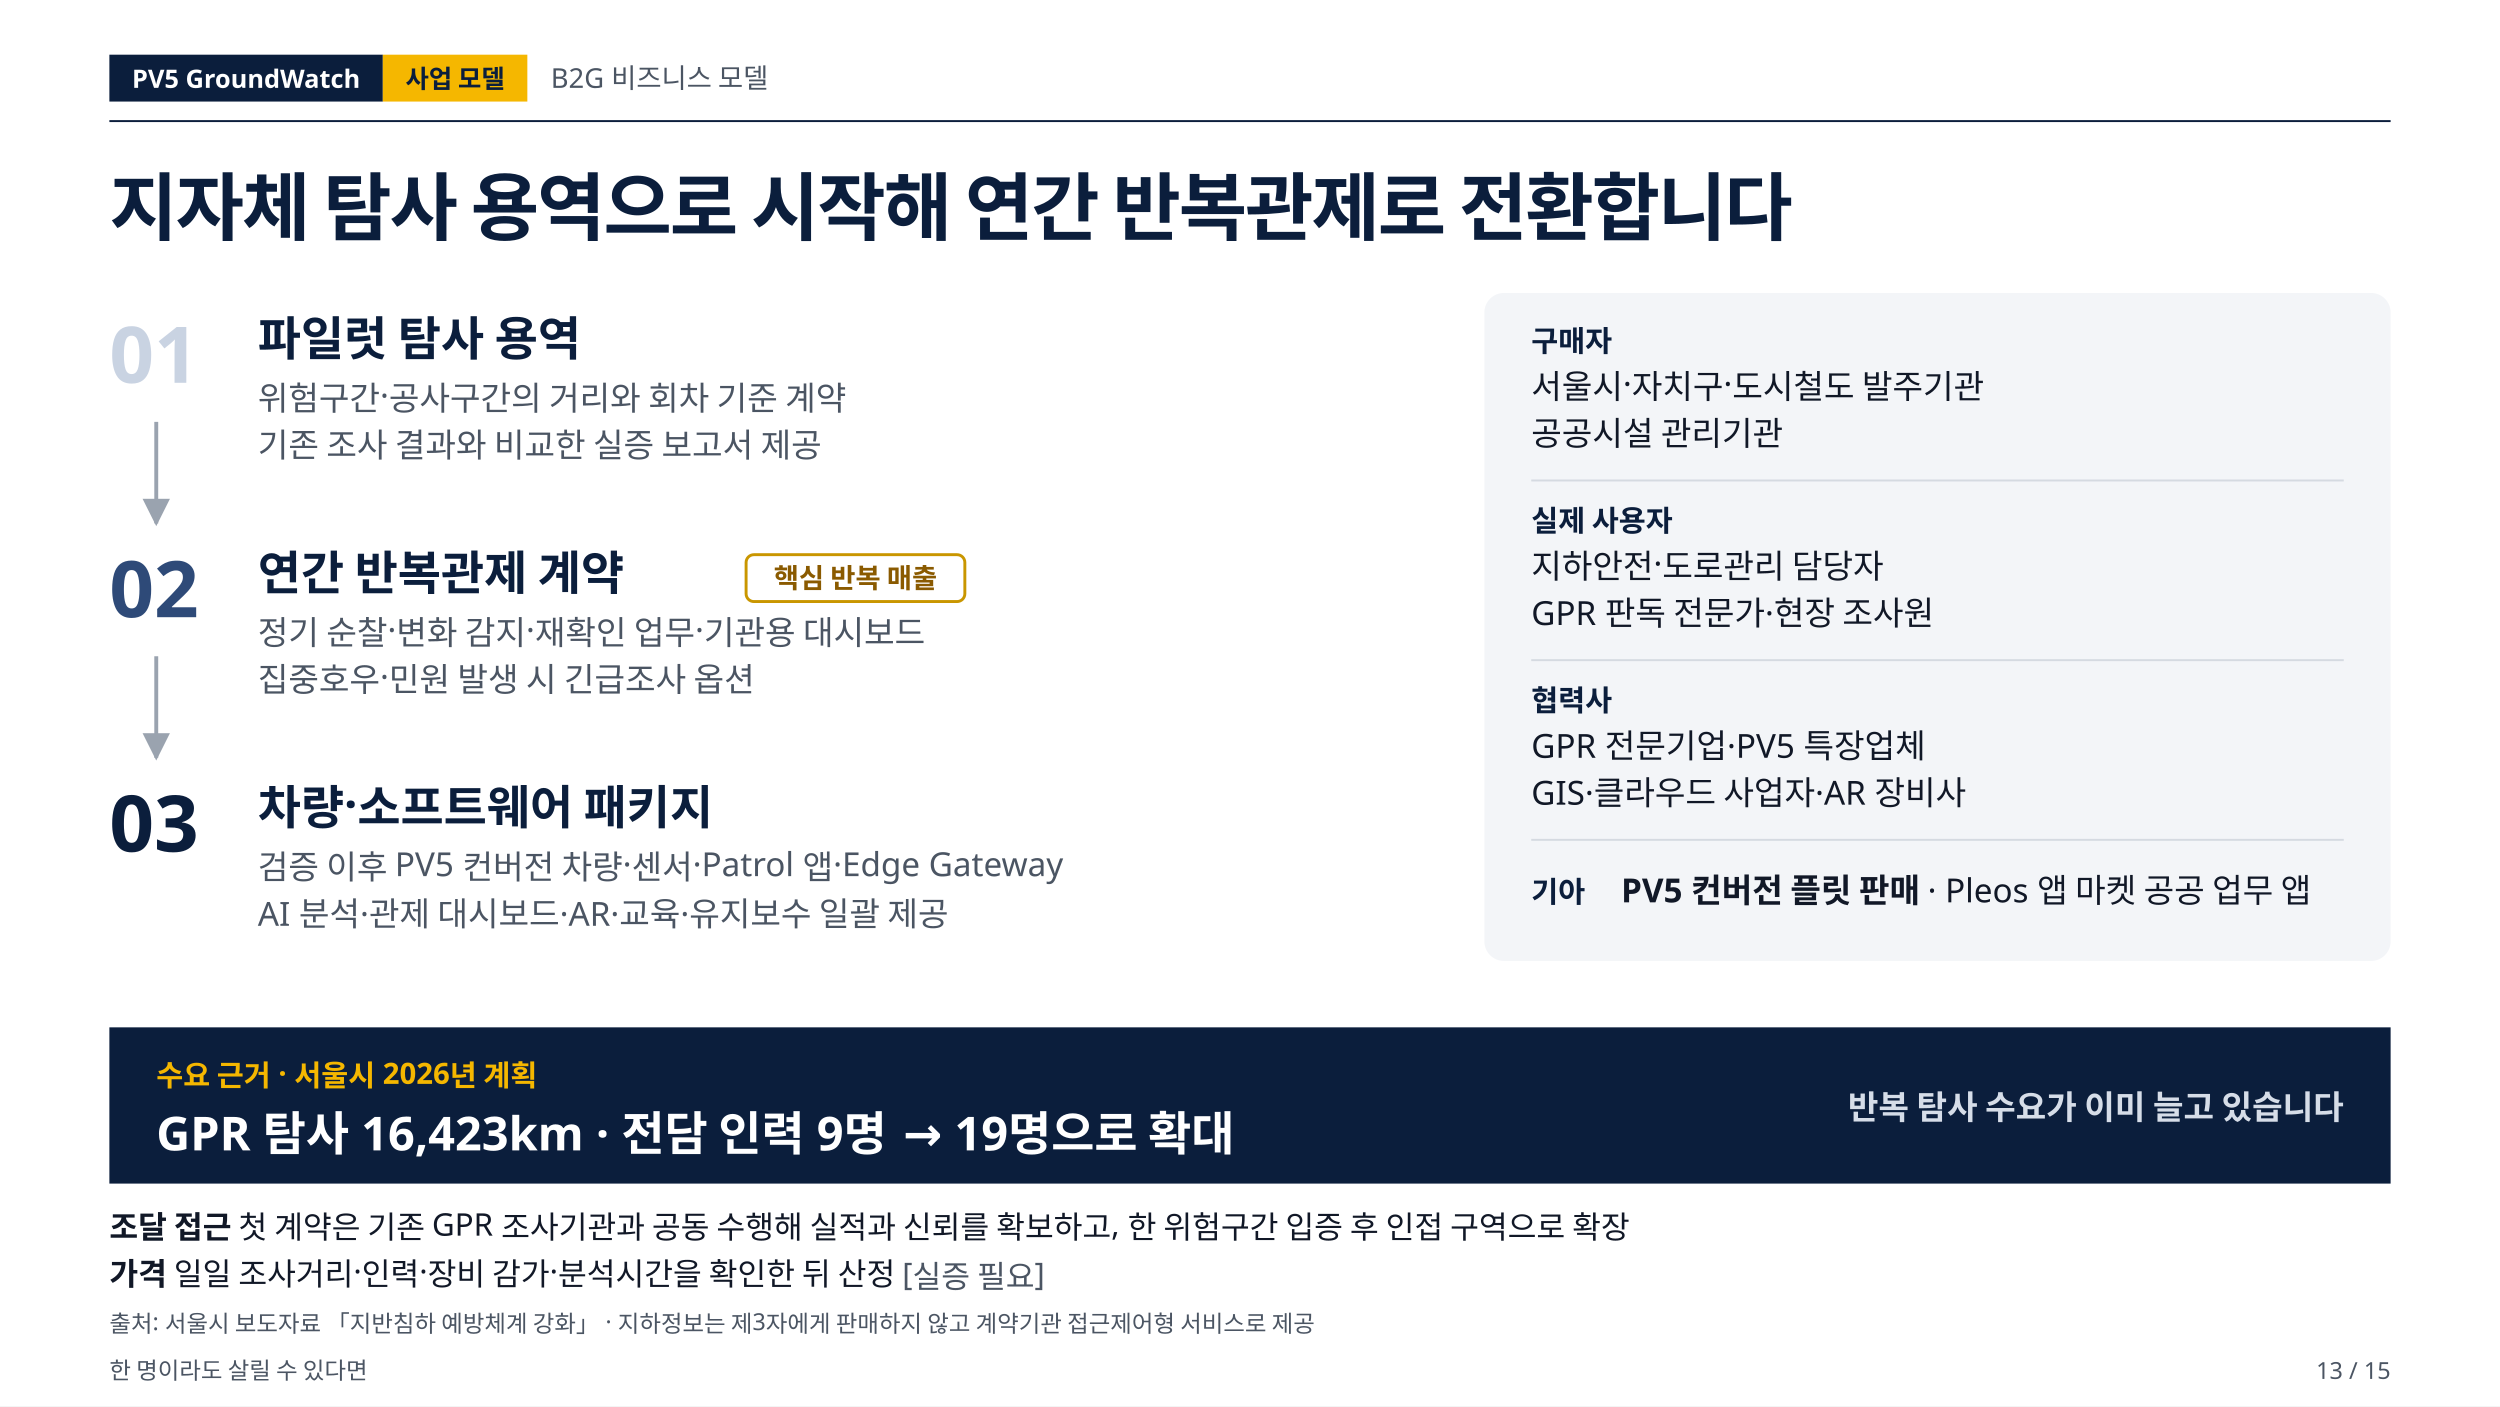
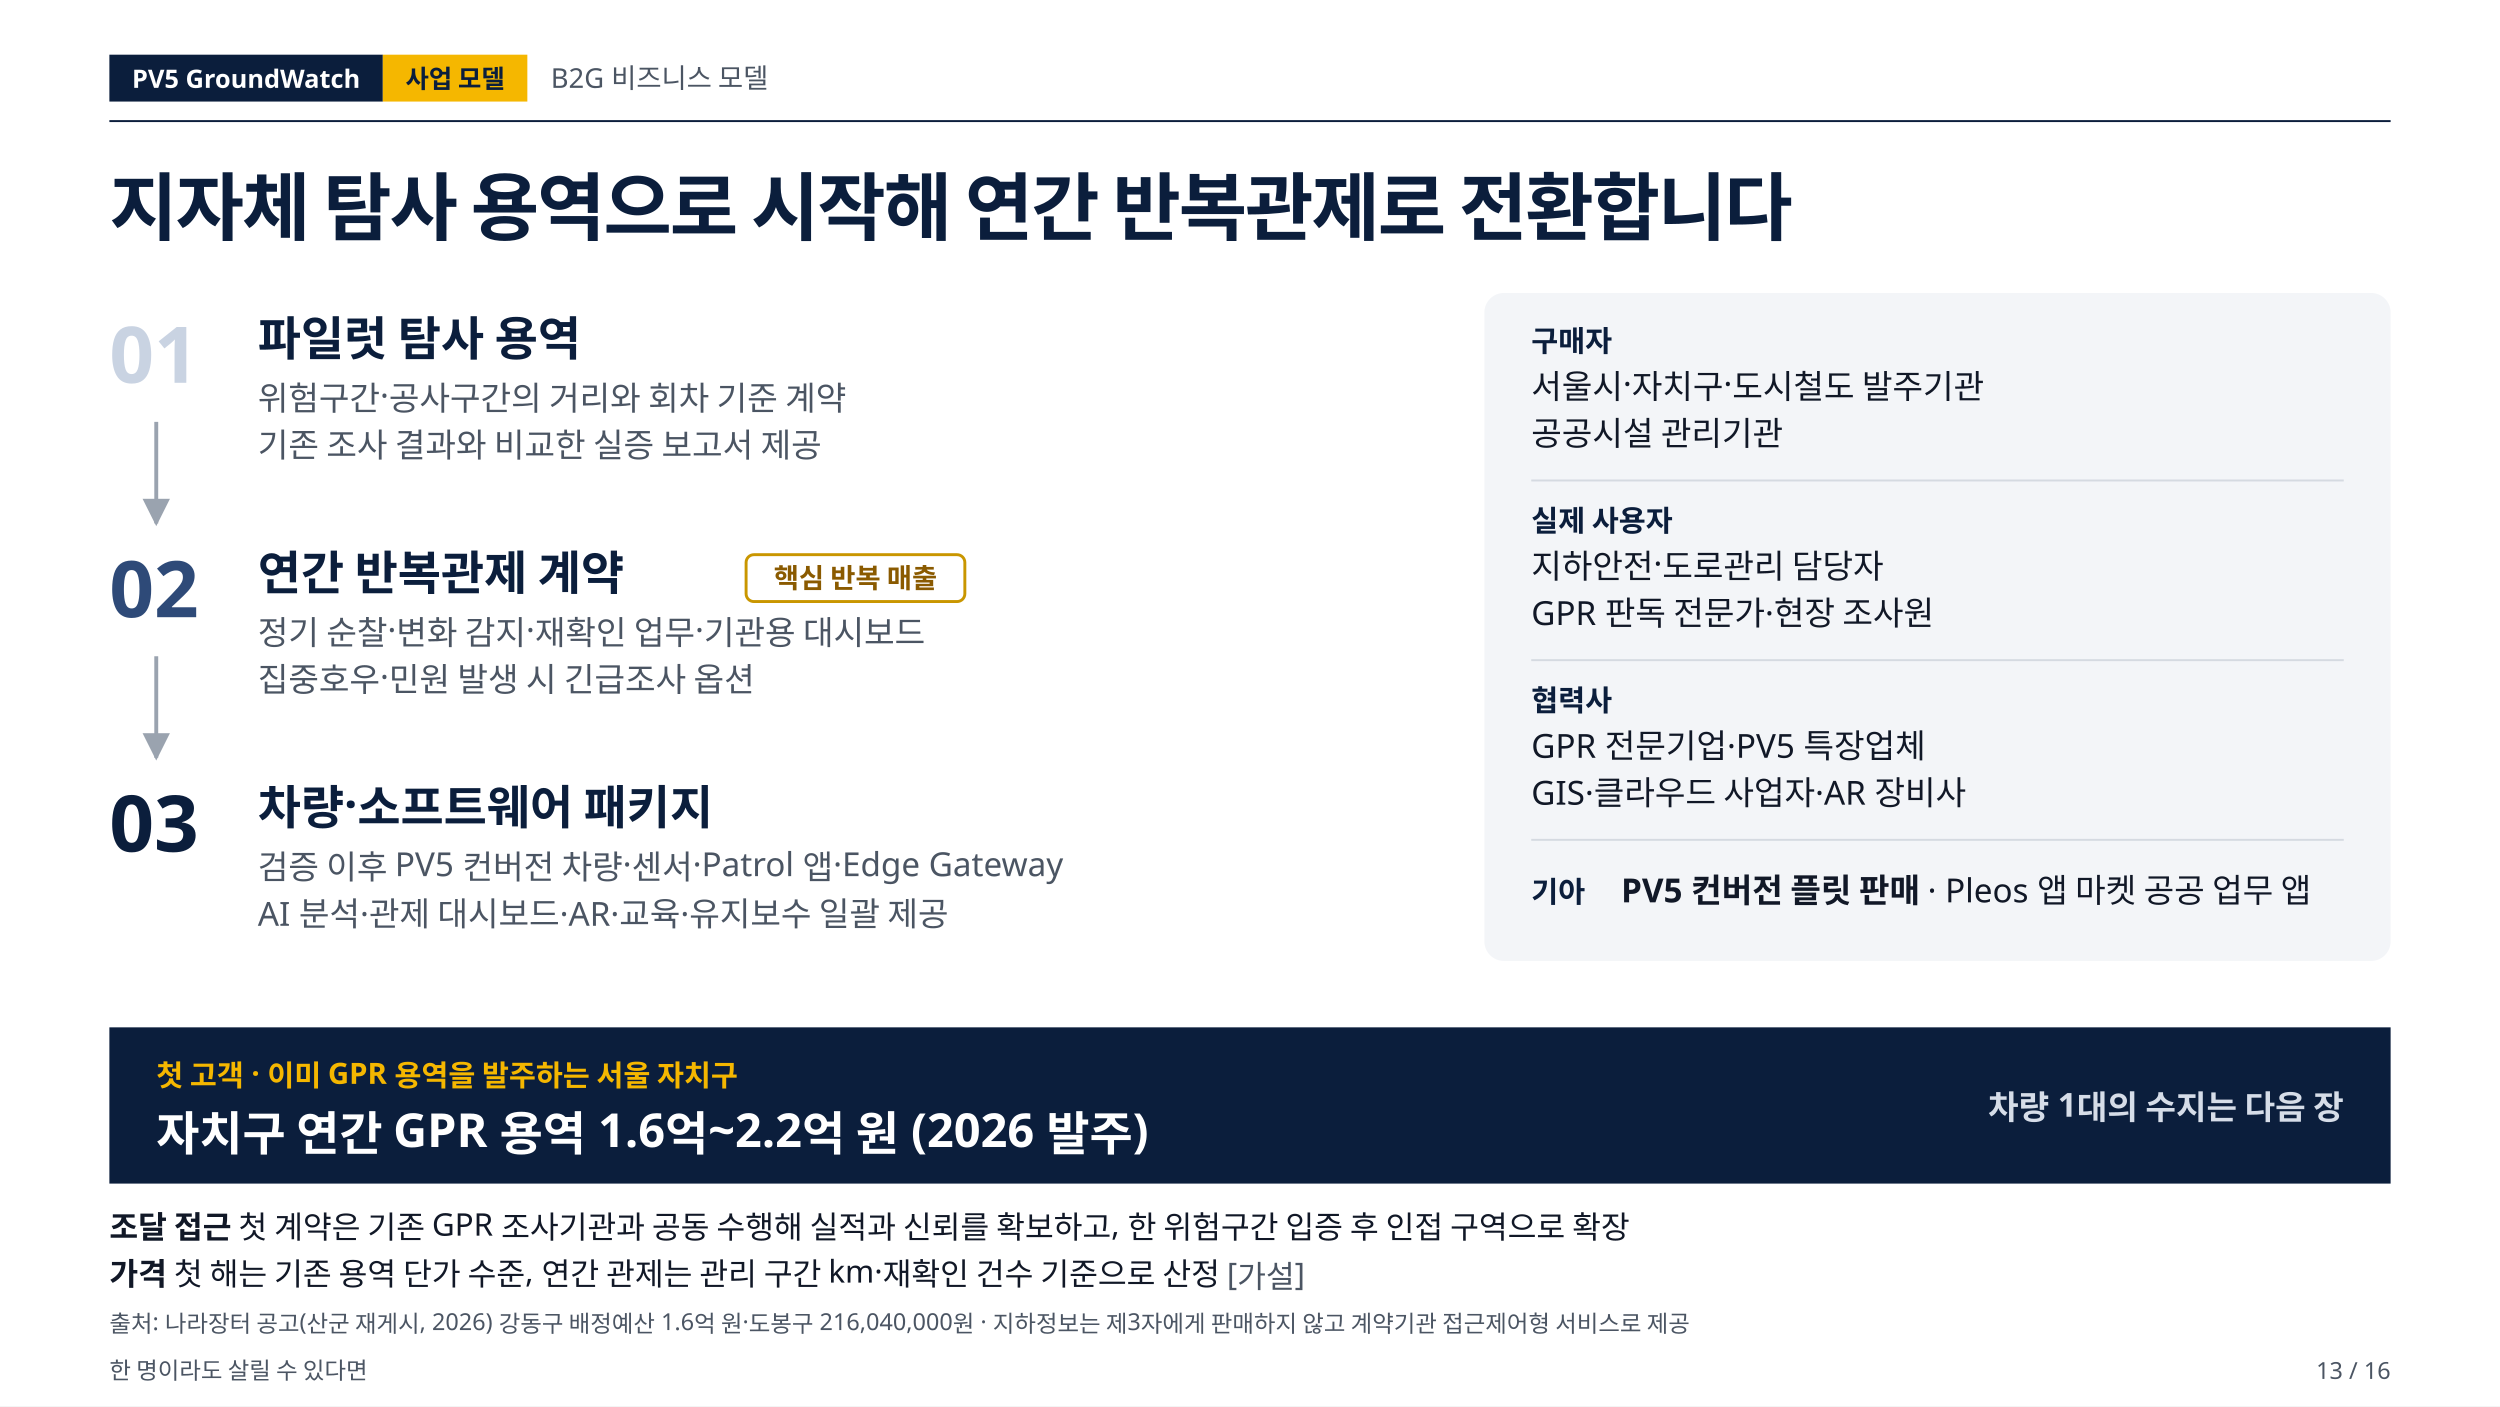
<svg xmlns="http://www.w3.org/2000/svg" viewBox="0 0 1280 720" lang="ko-KR" data-pptx-page-role="content" font-family="Pretendard, 'Malgun Gothic', sans-serif">
  <defs>
    <marker id="downHead" viewBox="0 0 10 10" refX="9" refY="5" markerWidth="7" markerHeight="7" orient="auto">
      <polygon points="0,0 10,5 0,10" fill="#9AA3AF" />
    </marker>
  </defs>
  <rect id="bg" x="0" y="0" width="1280" height="720" fill="#FFFFFF" />
  <g id="header" data-pptx-role="header" data-pptx-bounds="56 24 1168 40">
    <rect x="56" y="28" width="140" height="24" fill="#0B1E3C" />
    <text x="126" y="45" font-size="13" font-weight="bold" fill="#FFFFFF" text-anchor="middle">PV5 GroundWatch</text>
    <rect x="196" y="28" width="74" height="24" fill="#F5B700" />
    <text x="233" y="45" font-size="13" font-weight="bold" fill="#0B1E3C" text-anchor="middle">사업 모델</text>
    <text x="282" y="45" font-size="14" fill="#4B5563">B2G 비즈니스 모델</text>
    <line x1="56" y1="62" x2="1224" y2="62" stroke="#0B1E3C" stroke-width="1" />
  </g>
  <g id="title" data-pptx-bounds="56 80 1168 56" letter-spacing="-1">
    <text x="56" y="120" font-size="38" font-weight="bold" fill="#0B1E3C">지자체 탐사 용역으로 시작해 연간 반복관제로 전환합니다</text>
  </g>
  <g id="revenue-steps" data-pptx-bounds="56 150 664 360">
    <g id="rev-1">
      <text x="56" y="196" font-size="40" font-weight="bold" fill="#C9D3E2">01</text>
      <text x="132" y="182" font-size="24" font-weight="bold" fill="#0B1E3C">파일럿 탐사 용역</text>
      <text x="132" y="210" font-size="17" fill="#4B5563">위험구간·공사구간의 거리와 회차 기준 계약<tspan x="132" dy="24">기존 조사 결과와 비교한 실증 보고서 제공</tspan>
      </text>
    </g>
    <line x1="80" y1="216" x2="80" y2="268" stroke="#9AA3AF" stroke-width="2" marker-end="url(#downHead)" />
    <g id="rev-2">
      <text x="56" y="316" font-size="40" font-weight="bold" fill="#2E4A78">02</text>
      <text x="132" y="302" font-size="24" font-weight="bold" fill="#0B1E3C">연간 반복관제 계약</text>
      <text x="132" y="330" font-size="17" fill="#4B5563">정기 순찰·변화 감지·재확인 업무·기관용 대시보드<tspan x="132" dy="24">집중호우·민원 발생 시 긴급조사 옵션</tspan>
      </text>
      <rect x="382" y="284" width="112" height="24" rx="4" fill="none" stroke="#C99600" stroke-width="1.5" />
      <text x="438" y="301" font-size="14" font-weight="bold" fill="#8A5A00" text-anchor="middle">핵심 반복 매출</text>
    </g>
    <line x1="80" y1="336" x2="80" y2="388" stroke="#9AA3AF" stroke-width="2" marker-end="url(#downHead)" />
    <g id="rev-3">
      <text x="56" y="436" font-size="40" font-weight="bold" fill="#0B1E3C">03</text>
      <text x="132" y="422" font-size="24" font-weight="bold" fill="#0B1E3C">차량·소프트웨어 패키지</text>
      <text x="132" y="450" font-size="17" fill="#4B5563">검증 이후 PV5 컨버전 차량·센서·Patrol 앱·Edge Gateway<tspan x="132" dy="24">AI 분석·관제 대시보드·AR·교육·유지보수 일괄 제공</tspan>
      </text>
    </g>
  </g>
  <g id="stakeholders" data-pptx-bounds="760 150 464 360">
    <rect x="760" y="150" width="464" height="342" rx="10" fill="#F3F5F8" />
    <text x="784" y="180" font-size="15" font-weight="bold" fill="#0B1E3C">구매자</text>
    <text x="784" y="204" font-size="17" fill="#111827">서울시·자치구·도시철도 발주기관<tspan x="784" dy="24">공공시설 관리기관</tspan>
    </text>
    <line x1="784" y1="246" x2="1200" y2="246" stroke="#D5DAE1" stroke-width="1" />
    <text x="784" y="272" font-size="15" font-weight="bold" fill="#0B1E3C">실제 사용자</text>
    <text x="784" y="296" font-size="17" fill="#111827">지하안전·도로관리 담당자<tspan x="784" dy="24">GPR 판독 전문가·현장 조사원</tspan>
    </text>
    <line x1="784" y1="338" x2="1200" y2="338" stroke="#D5DAE1" stroke-width="1" />
    <text x="784" y="364" font-size="15" font-weight="bold" fill="#0B1E3C">협력사</text>
    <text x="784" y="388" font-size="17" fill="#111827">GPR 전문기업·PV5 특장업체<tspan x="784" dy="24">GIS·클라우드 사업자·AR 장비사</tspan>
    </text>
    <line x1="784" y1="430" x2="1200" y2="430" stroke="#D5DAE1" stroke-width="1" />
    <text x="784" y="462" font-size="15" font-weight="bold" fill="#0B1E3C">기아</text>
    <text x="830" y="462" font-size="17" font-weight="bold" fill="#111827">PV5 컨버전 플릿 판매 <tspan font-weight="normal">· Pleos 앱 마켓 공공 업무 앱</tspan>
    </text>
  </g>
  <g id="demand" data-pptx-bounds="56 526 1168 80">
    <rect x="56" y="526" width="1168" height="80" fill="#0B1E3C" />
-     <text x="80" y="556" font-size="15" font-weight="bold" fill="#F5B700">수요 근거 · 서울시 2026년 계획</text>
-     <text x="80" y="589" font-size="24" font-weight="bold" fill="#FFFFFF">GPR 탐사 16,423km · 전담 인력 9명 → 19명으로 확대</text>
-     <text x="1200" y="573" font-size="17" font-weight="bold" fill="#D6DDE8" text-anchor="end">반복 탐사 수요가 이미 늘고 있습니다</text>
+     <text x="80" y="556" font-size="15" font-weight="bold" fill="#F5B700">첫 고객 · 이미 GPR 용역을 발주하는 서울 자치구</text>
+     <text x="80" y="589" font-size="24" font-weight="bold" fill="#FFFFFF">자치구 연간 GPR 용역 1.6억~2.2억 원 (2026 발주)</text>
+     <text x="1200" y="573" font-size="17" font-weight="bold" fill="#D6DDE8" text-anchor="end">차량 1대의 수지는 다음 장</text>
  </g>
  <g id="procurement" data-pptx-bounds="56 614 1168 52" fill="#111827" font-size="16">
    <text x="56" y="634">
      <tspan font-weight="bold">조달 접근</tspan>  첫 계약은 기존 GPR 조사기관과 공동 수행해 실적과 신뢰를 확보하고, 한 위험구간 입증 후 인접 구역으로 확장</text>
    <text x="56" y="658">
-       <tspan font-weight="bold">가격</tspan>  일일 조사거리·인력·장비 감가·분석시간을 확인한 뒤 산정 <tspan fill="#4B5563">[실증 필요]</tspan>
+       <tspan font-weight="bold">가격</tspan>  첫 해는 기존 용역 단가 수준, 연간 관제는 관리 구간 km·재확인 건수 기준으로 산정 <tspan fill="#4B5563">[가설]</tspan>
    </text>
  </g>
  <g id="source" data-pptx-bounds="56 668 1168 20">
-     <text x="56" y="682" font-size="12" fill="#4B5563">출처: 서울시 보도자료 「지반침하 예방체계 강화」 · 지하정보는 제3자에게 판매하지 않고 계약기관 접근제어형 서비스로 제공</text>
+     <text x="56" y="682" font-size="12" fill="#4B5563">출처: 나라장터 공고(산군 재게시, 2026) 강동구 배정예산 1.6억 원·도봉구 216,040,000원 · 지하정보는 제3자에게 판매하지 않고 계약기관 접근제어형 서비스로 제공</text>
  </g>
  <g id="footer" data-pptx-role="footer" data-pptx-bounds="56 692 1168 22" fill="#4B5563" font-size="12">
    <text x="56" y="706">한 명이라도 살릴 수 있다면</text>
-     <text x="1224" y="706" text-anchor="end">13 / 15</text>
+     <text x="1224" y="706" text-anchor="end">13 / 16</text>
  </g>
</svg>
